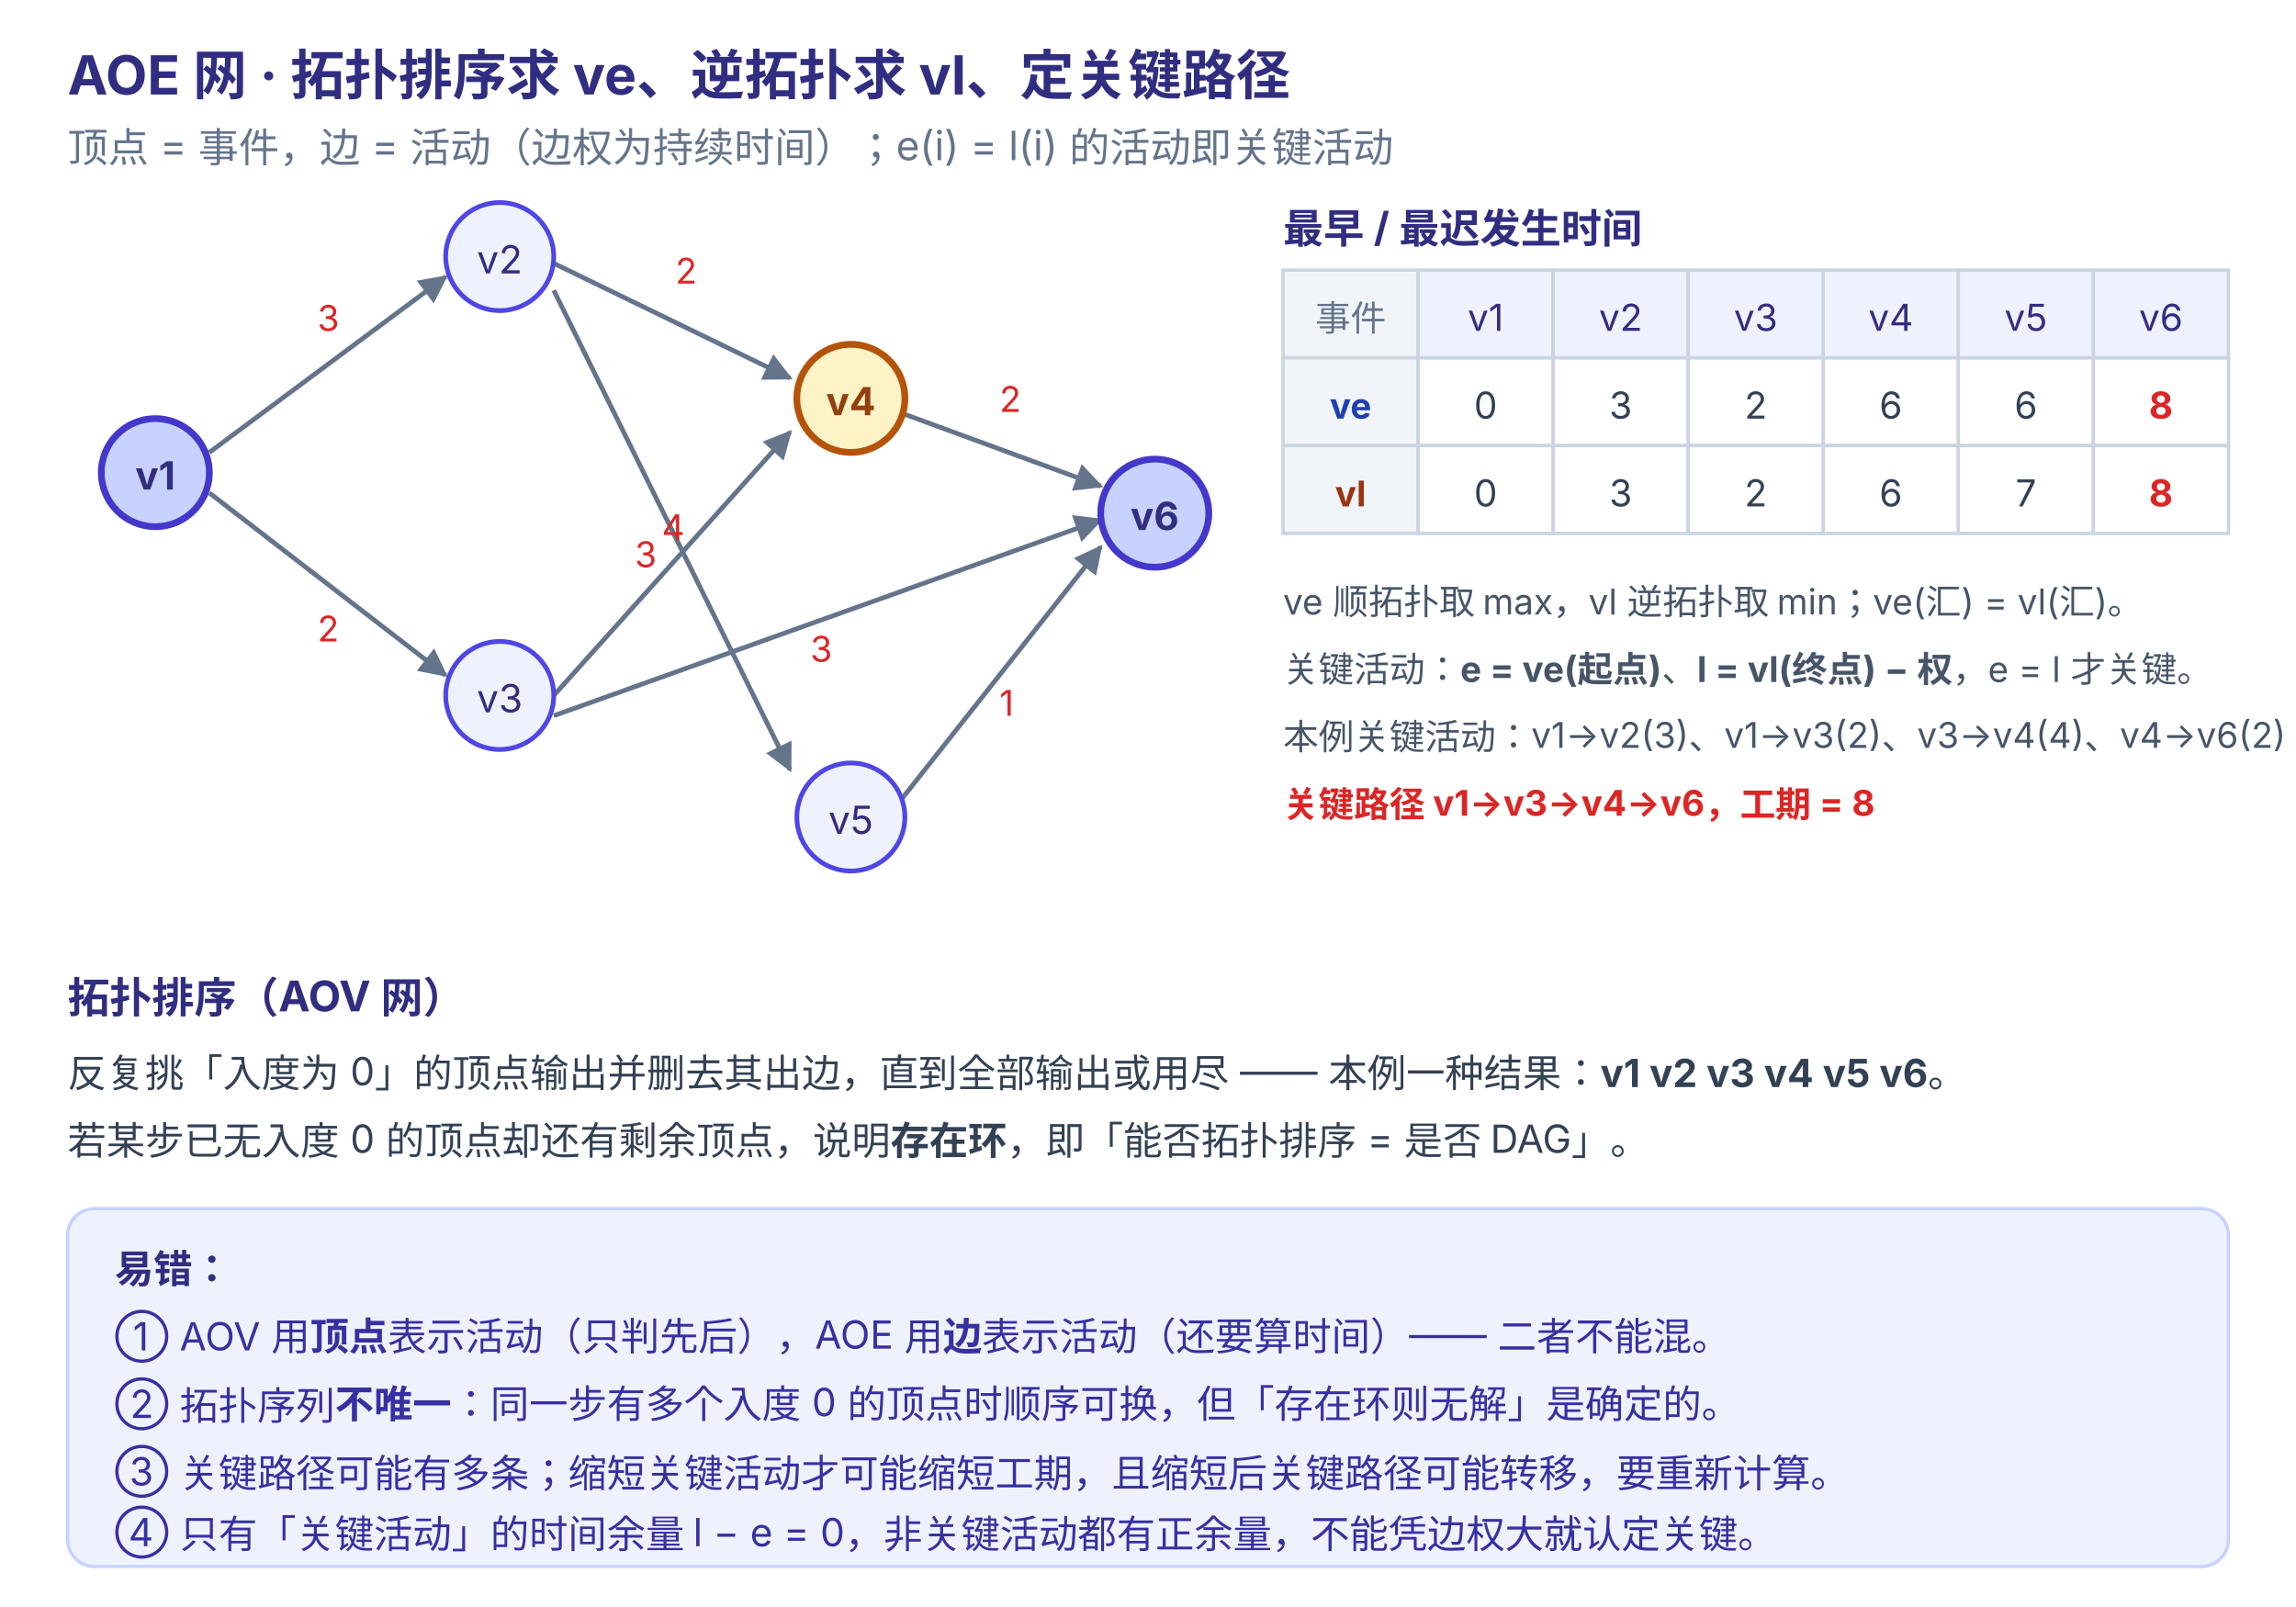
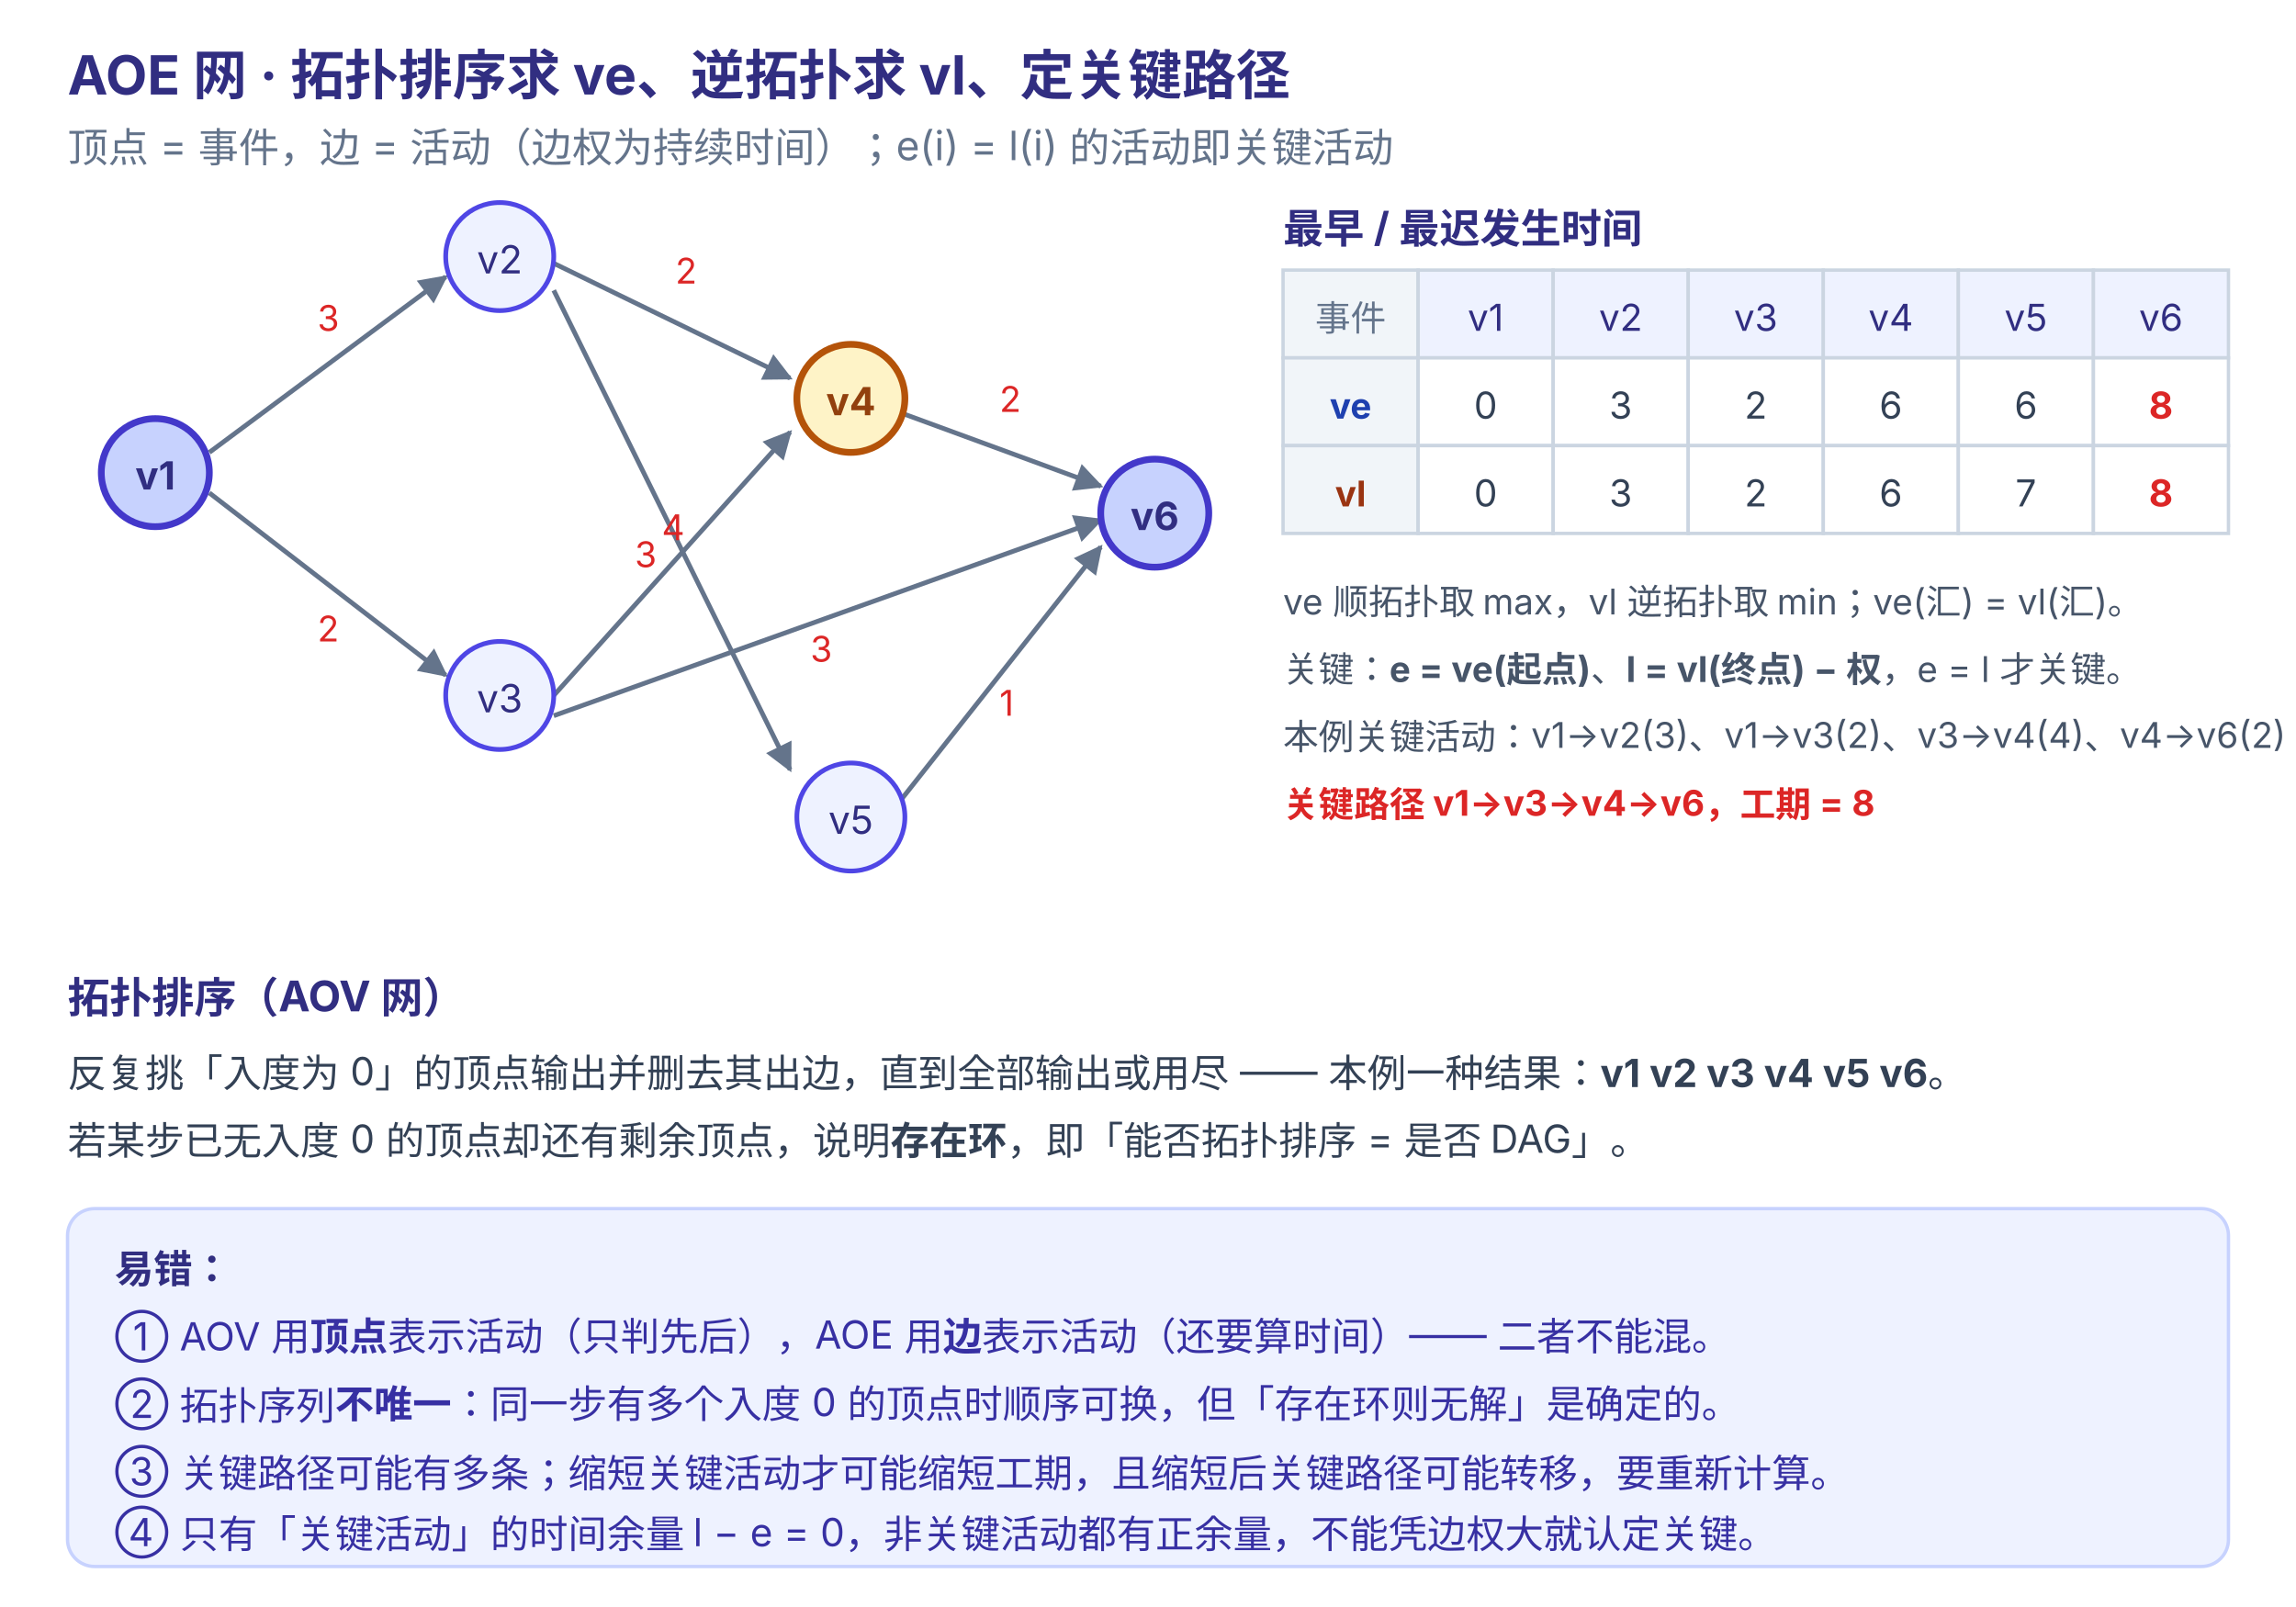
<svg xmlns="http://www.w3.org/2000/svg" viewBox="0 0 680 476" width="680" height="476" font-family="-apple-system,BlinkMacSystemFont,'Segoe UI','Microsoft YaHei',sans-serif">
  <defs>
    <marker id="aoA" viewBox="0 0 10 10" refX="9" refY="5" markerWidth="6" markerHeight="6" orient="auto-start-reverse">
      <path d="M0,0 L10,5 L0,10 z" fill="#64748b" />
    </marker>
  </defs>
  <rect x="0" y="0" width="680" height="476" fill="#ffffff" />
  <text x="20" y="28" font-size="16" font-weight="700" fill="#312e81">AOE 网 · 拓扑排序求 ve、逆拓扑求 vl、定关键路径</text>
  <text x="20" y="48" font-size="12" fill="#64748b">顶点 = 事件，边 = 活动（边权为持续时间）；e(i) = l(i) 的活动即关键活动</text>
  <g stroke="#64748b" stroke-width="1.4">
    <line x1="62" y1="134" x2="132" y2="82" marker-end="url(#aoA)" />
    <line x1="62" y1="146" x2="132" y2="200" marker-end="url(#aoA)" />
    <line x1="164" y1="78" x2="234" y2="112" marker-end="url(#aoA)" />
    <line x1="164" y1="86" x2="234" y2="228" marker-end="url(#aoA)" />
    <line x1="164" y1="206" x2="234" y2="128" marker-end="url(#aoA)" />
    <line x1="164" y1="212" x2="326" y2="154" marker-end="url(#aoA)" />
    <line x1="266" y1="122" x2="326" y2="144" marker-end="url(#aoA)" />
    <line x1="266" y1="238" x2="326" y2="162" marker-end="url(#aoA)" />
  </g>
  <circle cx="46" cy="140" r="16" fill="#c7d2fe" stroke="#4338ca" stroke-width="2" />
  <text x="46" y="145" font-size="11.5" font-weight="700" fill="#312e81" text-anchor="middle">v1</text>
  <circle cx="148" cy="76" r="16" fill="#eef2ff" stroke="#4f46e5" stroke-width="1.4" />
  <text x="148" y="81" font-size="11.5" fill="#312e81" text-anchor="middle">v2</text>
  <circle cx="148" cy="206" r="16" fill="#eef2ff" stroke="#4f46e5" stroke-width="1.4" />
  <text x="148" y="211" font-size="11.5" fill="#312e81" text-anchor="middle">v3</text>
  <circle cx="252" cy="118" r="16" fill="#fef3c7" stroke="#b45309" stroke-width="2" />
  <text x="252" y="123" font-size="11.5" font-weight="700" fill="#92400e" text-anchor="middle">v4</text>
  <circle cx="252" cy="242" r="16" fill="#eef2ff" stroke="#4f46e5" stroke-width="1.4" />
  <text x="252" y="247" font-size="11.5" fill="#312e81" text-anchor="middle">v5</text>
  <circle cx="342" cy="152" r="16" fill="#c7d2fe" stroke="#4338ca" stroke-width="2" />
  <text x="342" y="157" font-size="11.5" font-weight="700" fill="#312e81" text-anchor="middle">v6</text>
  <text x="94" y="98" font-size="10.5" fill="#dc2626">3</text>
  <text x="94" y="190" font-size="10.5" fill="#dc2626">2</text>
  <text x="200" y="84" font-size="10.5" fill="#dc2626">2</text>
  <text x="188" y="168" font-size="10.5" fill="#dc2626">3</text>
  <text x="196" y="160" font-size="10.5" fill="#dc2626">4</text>
  <text x="240" y="196" font-size="10.5" fill="#dc2626">3</text>
  <text x="296" y="122" font-size="10.5" fill="#dc2626">2</text>
  <text x="296" y="212" font-size="10.5" fill="#dc2626">1</text>
  <text x="380" y="72" font-size="12" font-weight="700" fill="#312e81">最早 / 最迟发生时间</text>
  <rect x="380" y="80" width="40" height="26" fill="#f1f5f9" stroke="#cbd5e1" />
  <text x="400" y="98" font-size="10.5" fill="#64748b" text-anchor="middle">事件</text>
  <rect x="420" y="80" width="40" height="26" fill="#eef2ff" stroke="#cbd5e1" />
  <text x="440" y="98" font-size="11" fill="#312e81" text-anchor="middle">v1</text>
  <rect x="460" y="80" width="40" height="26" fill="#eef2ff" stroke="#cbd5e1" />
  <text x="480" y="98" font-size="11" fill="#312e81" text-anchor="middle">v2</text>
  <rect x="500" y="80" width="40" height="26" fill="#eef2ff" stroke="#cbd5e1" />
  <text x="520" y="98" font-size="11" fill="#312e81" text-anchor="middle">v3</text>
  <rect x="540" y="80" width="40" height="26" fill="#eef2ff" stroke="#cbd5e1" />
  <text x="560" y="98" font-size="11" fill="#312e81" text-anchor="middle">v4</text>
  <rect x="580" y="80" width="40" height="26" fill="#eef2ff" stroke="#cbd5e1" />
  <text x="600" y="98" font-size="11" fill="#312e81" text-anchor="middle">v5</text>
  <rect x="620" y="80" width="40" height="26" fill="#eef2ff" stroke="#cbd5e1" />
  <text x="640" y="98" font-size="11" fill="#312e81" text-anchor="middle">v6</text>
  <rect x="380" y="106" width="40" height="26" fill="#f1f5f9" stroke="#cbd5e1" />
  <text x="400" y="124" font-size="10.5" font-weight="700" fill="#1e40af" text-anchor="middle">ve</text>
  <rect x="420" y="106" width="40" height="26" fill="#ffffff" stroke="#cbd5e1" />
  <text x="440" y="124" font-size="11" fill="#334155" text-anchor="middle">0</text>
  <rect x="460" y="106" width="40" height="26" fill="#ffffff" stroke="#cbd5e1" />
  <text x="480" y="124" font-size="11" fill="#334155" text-anchor="middle">3</text>
  <rect x="500" y="106" width="40" height="26" fill="#ffffff" stroke="#cbd5e1" />
  <text x="520" y="124" font-size="11" fill="#334155" text-anchor="middle">2</text>
  <rect x="540" y="106" width="40" height="26" fill="#ffffff" stroke="#cbd5e1" />
  <text x="560" y="124" font-size="11" fill="#334155" text-anchor="middle">6</text>
  <rect x="580" y="106" width="40" height="26" fill="#ffffff" stroke="#cbd5e1" />
  <text x="600" y="124" font-size="11" fill="#334155" text-anchor="middle">6</text>
  <rect x="620" y="106" width="40" height="26" fill="#ffffff" stroke="#cbd5e1" />
  <text x="640" y="124" font-size="11" font-weight="700" fill="#dc2626" text-anchor="middle">8</text>
  <rect x="380" y="132" width="40" height="26" fill="#f1f5f9" stroke="#cbd5e1" />
  <text x="400" y="150" font-size="10.5" font-weight="700" fill="#9a3412" text-anchor="middle">vl</text>
  <rect x="420" y="132" width="40" height="26" fill="#ffffff" stroke="#cbd5e1" />
  <text x="440" y="150" font-size="11" fill="#334155" text-anchor="middle">0</text>
  <rect x="460" y="132" width="40" height="26" fill="#ffffff" stroke="#cbd5e1" />
  <text x="480" y="150" font-size="11" fill="#334155" text-anchor="middle">3</text>
  <rect x="500" y="132" width="40" height="26" fill="#ffffff" stroke="#cbd5e1" />
  <text x="520" y="150" font-size="11" fill="#334155" text-anchor="middle">2</text>
  <rect x="540" y="132" width="40" height="26" fill="#ffffff" stroke="#cbd5e1" />
  <text x="560" y="150" font-size="11" fill="#334155" text-anchor="middle">6</text>
  <rect x="580" y="132" width="40" height="26" fill="#ffffff" stroke="#cbd5e1" />
  <text x="600" y="150" font-size="11" fill="#334155" text-anchor="middle">7</text>
  <rect x="620" y="132" width="40" height="26" fill="#ffffff" stroke="#cbd5e1" />
  <text x="640" y="150" font-size="11" font-weight="700" fill="#dc2626" text-anchor="middle">8</text>
  <text x="380" y="182" font-size="10.5" fill="#475569">ve 顺拓扑取 max，vl 逆拓扑取 min；ve(汇) = vl(汇)。</text>
-   <text x="380" y="202" font-size="10.5" fill="#475569">关键活动：<tspan font-weight="700">e = ve(起点)</tspan>、<tspan font-weight="700">l = vl(终点) − 权</tspan>，e = l 才关键。</text>
+   <text x="380" y="202" font-size="10.5" fill="#475569">关键：<tspan font-weight="700">e = ve(起点)</tspan>、<tspan font-weight="700">l = vl(终点) − 权</tspan>，e = l 才关键。</text>
  <text x="380" y="222" font-size="10.5" fill="#475569">本例关键活动：v1→v2(3)、v1→v3(2)、v3→v4(4)、v4→v6(2)</text>
  <text x="380" y="242" font-size="10.5" font-weight="700" fill="#dc2626">关键路径 v1→v3→v4→v6，工期 = 8</text>
  <text x="20" y="300" font-size="12.5" font-weight="700" fill="#312e81">拓扑排序（AOV 网）</text>
  <text x="20" y="322" font-size="11.5" fill="#334155">反复挑「入度为 0」的顶点输出并删去其出边，直到全部输出或用尽 —— 本例一种结果：<tspan font-weight="700">v1 v2 v3 v4 v5 v6</tspan>。</text>
  <text x="20" y="342" font-size="11.5" fill="#334155">若某步已无入度 0 的顶点却还有剩余顶点，说明<tspan font-weight="700">存在环</tspan>，即「能否拓扑排序 = 是否 DAG」。</text>
  <rect x="20" y="358" width="640" height="106" rx="8" fill="#eef2ff" stroke="#c7d2fe" stroke-width="1" />
  <text x="34" y="380" font-size="11.5" font-weight="700" fill="#312e81">易错：</text>
  <text x="34" y="400" font-size="11.5" fill="#3730a3">① AOV 用<tspan font-weight="700">顶点</tspan>表示活动（只判先后），AOE 用<tspan font-weight="700">边</tspan>表示活动（还要算时间）—— 二者不能混。</text>
  <text x="34" y="420" font-size="11.5" fill="#3730a3">② 拓扑序列<tspan font-weight="700">不唯一</tspan>：同一步有多个入度 0 的顶点时顺序可换，但「存在环则无解」是确定的。</text>
  <text x="34" y="440" font-size="11.5" fill="#3730a3">③ 关键路径可能有多条；缩短关键活动才可能缩短工期，且缩短后关键路径可能转移，要重新计算。</text>
  <text x="34" y="458" font-size="11.5" fill="#3730a3">④ 只有「关键活动」的时间余量 l − e = 0，非关键活动都有正余量，不能凭边权大就认定关键。</text>
</svg>
